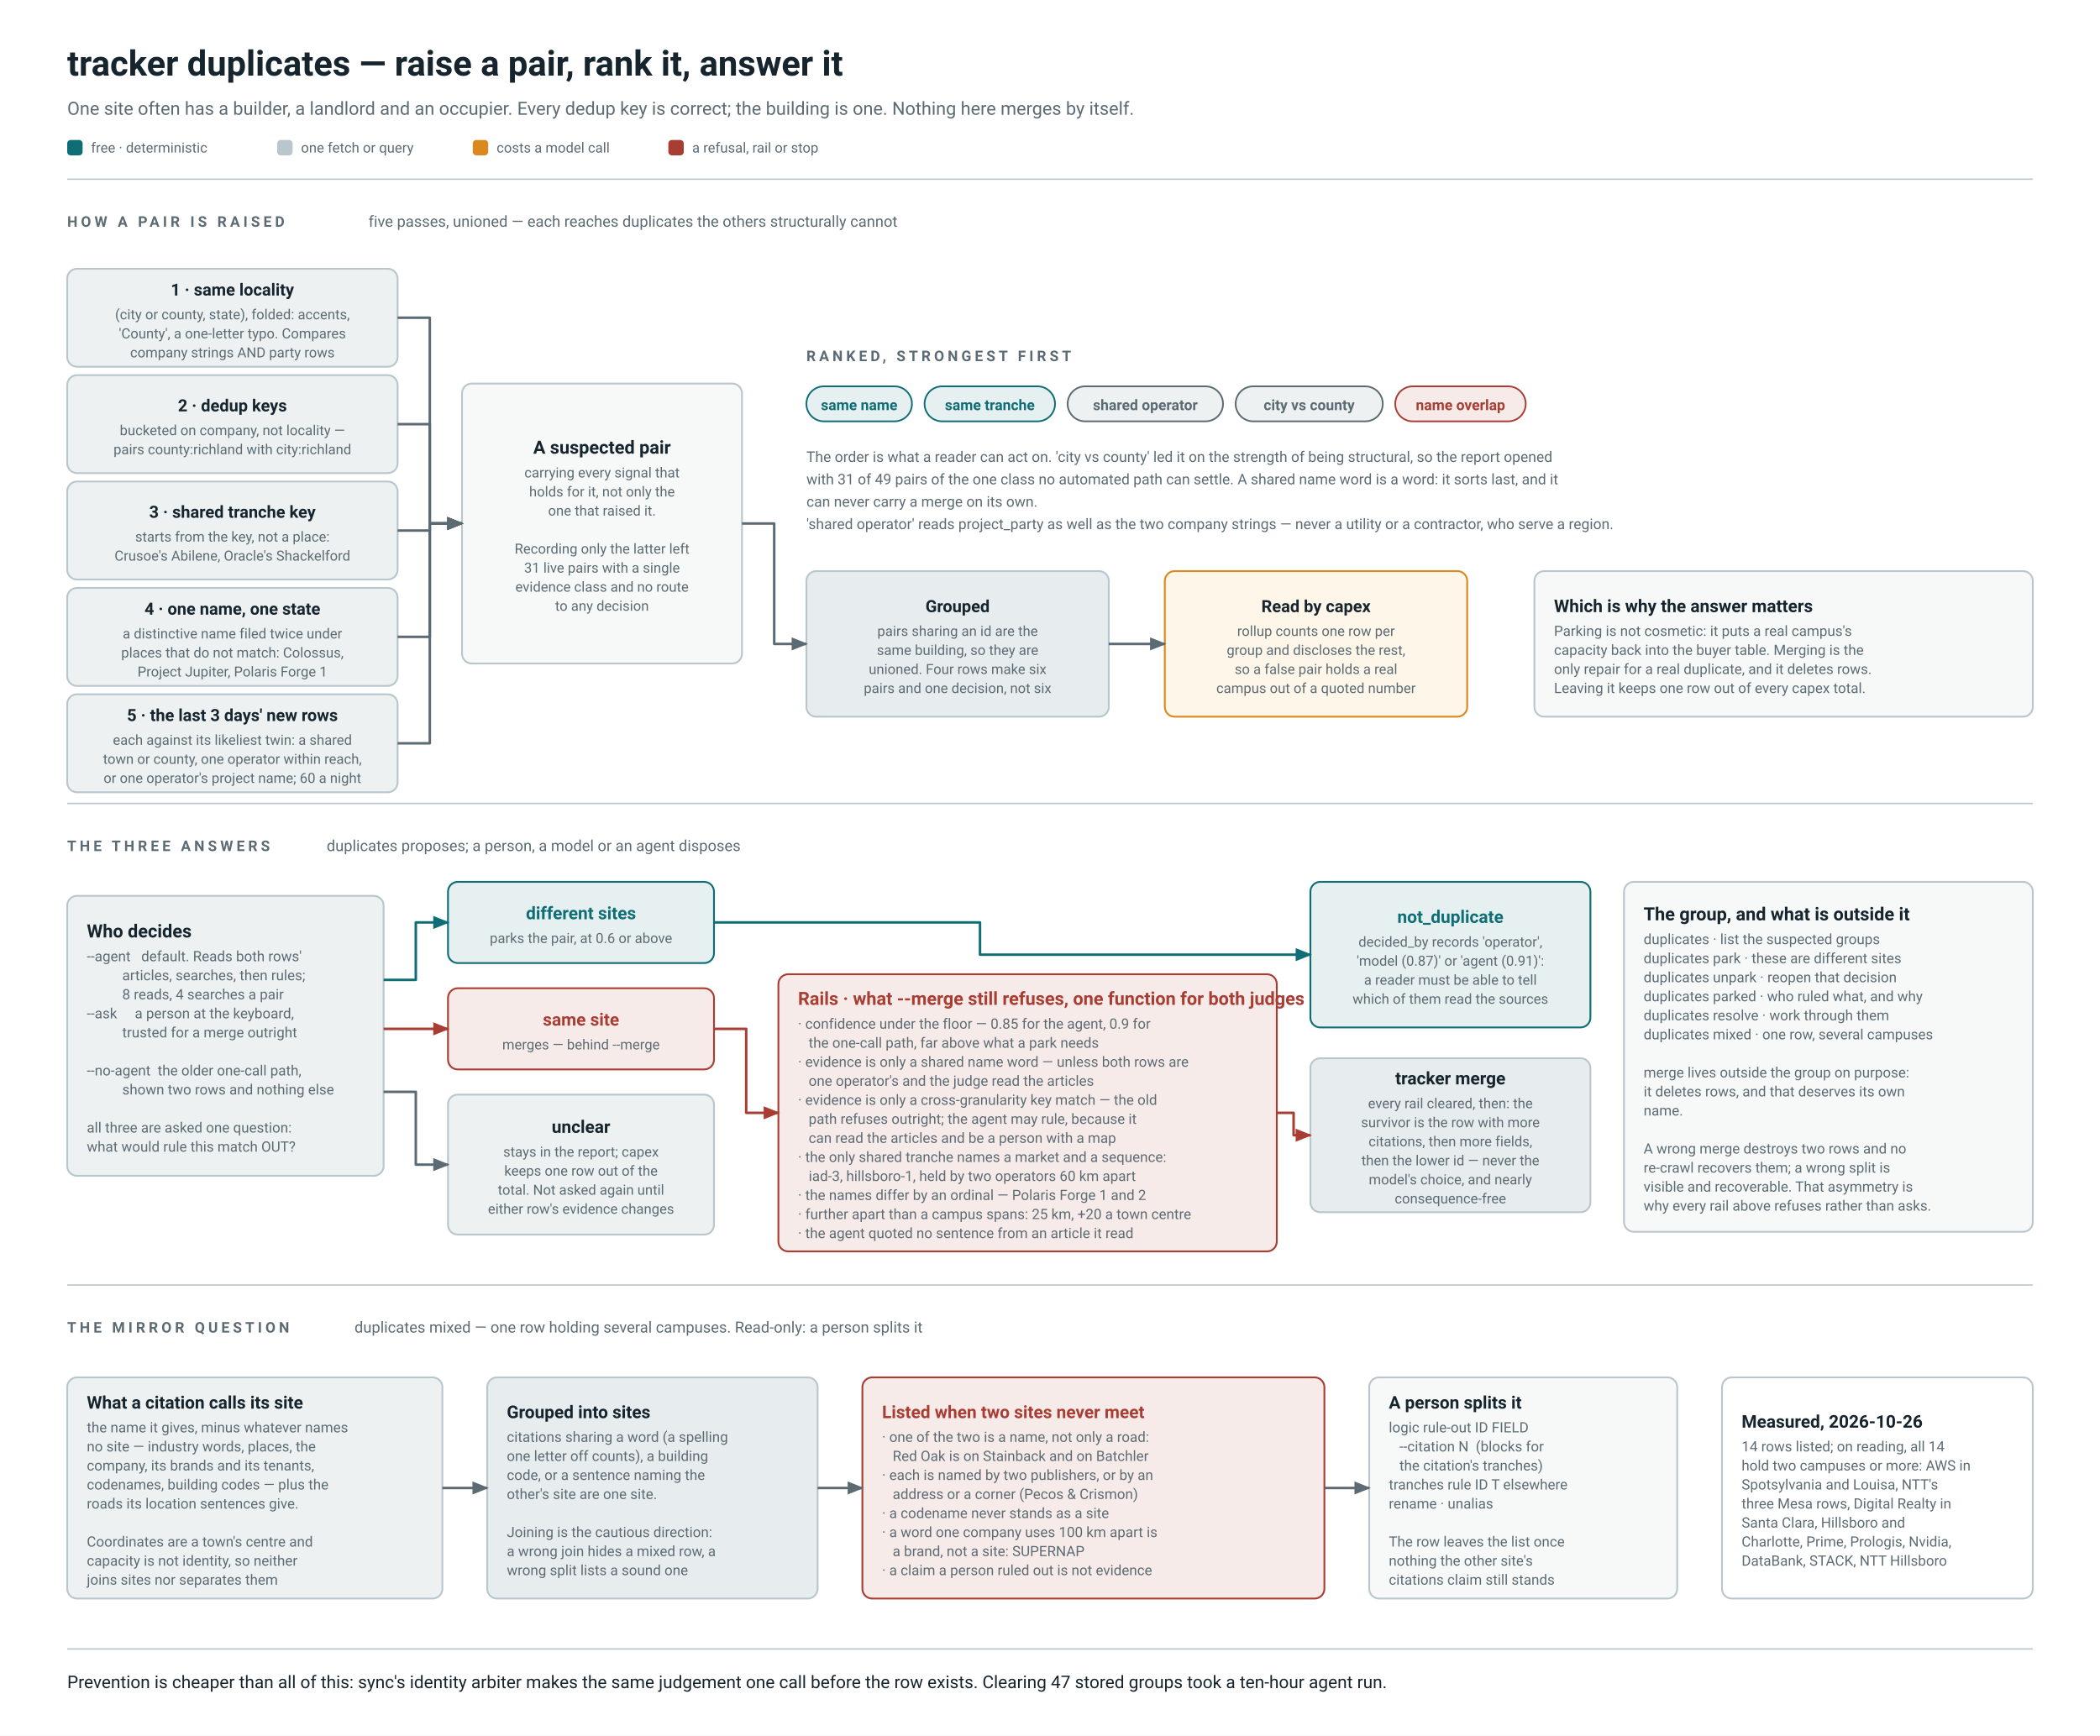
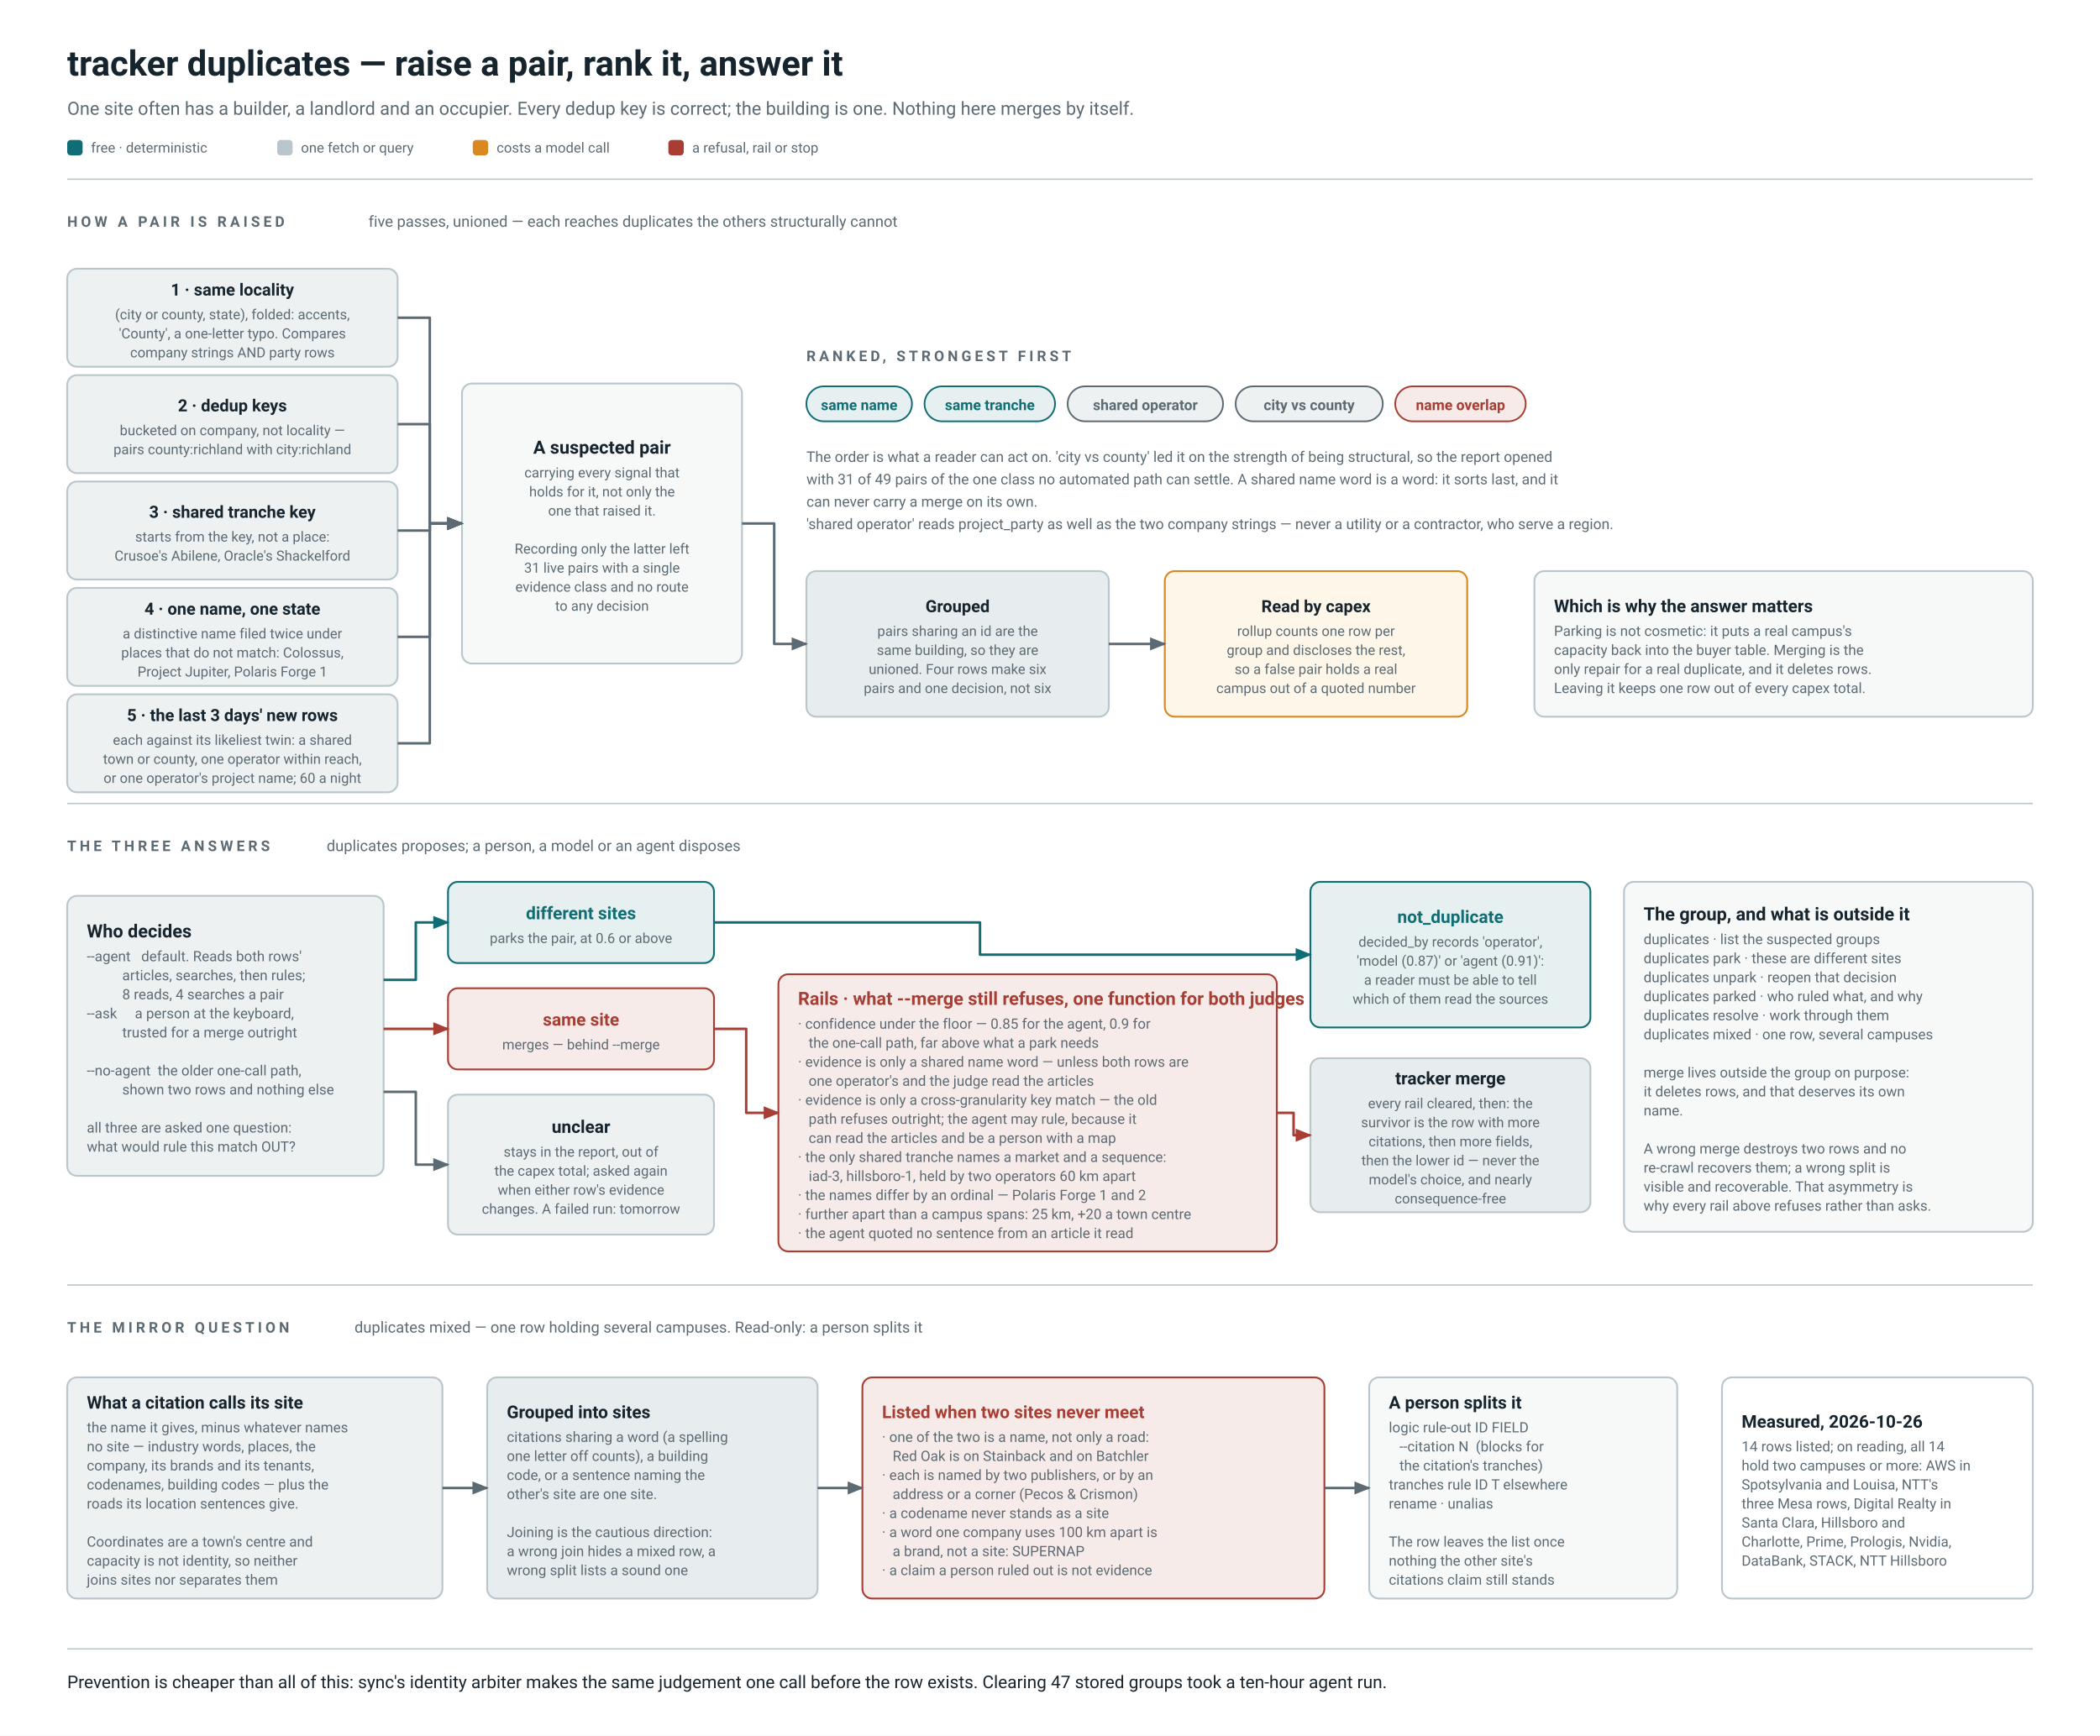
<svg xmlns="http://www.w3.org/2000/svg" width="1500" height="1240" viewBox="0 0 1500 1240" font-family="system-ui,-apple-system,'Segoe UI',Roboto,'Helvetica Neue','DejaVu Sans',Arial,sans-serif">
  <defs>
    <marker id="a0F6E75" viewBox="0 0 10 10" refX="9" refY="5" markerWidth="6.5" markerHeight="6.5" orient="auto-start-reverse">
      <path d="M 0 1 L 10 5 L 0 9 z" fill="#0F6E75" />
    </marker>
    <marker id="a5C6B73" viewBox="0 0 10 10" refX="9" refY="5" markerWidth="6.5" markerHeight="6.5" orient="auto-start-reverse">
      <path d="M 0 1 L 10 5 L 0 9 z" fill="#5C6B73" />
    </marker>
    <marker id="aA83E33" viewBox="0 0 10 10" refX="9" refY="5" markerWidth="6.5" markerHeight="6.5" orient="auto-start-reverse">
      <path d="M 0 1 L 10 5 L 0 9 z" fill="#A83E33" />
    </marker>
  </defs>
  <rect width="1500" height="1240" fill="#FFFFFF" />
  <g font-family="system-ui,-apple-system,'Segoe UI',Roboto,'Helvetica Neue','DejaVu Sans',Arial,sans-serif" xml:space="preserve">
    <text x="48.0" y="54.0" font-size="25" fill="#16242E" text-anchor="start" font-weight="700">tracker duplicates — raise a pair, rank it, answer it</text>
    <text x="48.0" y="82.0" font-size="13" fill="#5C6B73" text-anchor="start">One site often has a builder, a landlord and an occupier. Every dedup key is correct; the building is one. Nothing here merges by itself.</text>
    <rect x="48.0" y="100.0" width="11" height="11" rx="2.5" fill="#0F6E75" />
    <text x="65.0" y="109.0" font-size="10" fill="#5C6B73" text-anchor="start">free · deterministic</text>
    <rect x="198.0" y="100.0" width="11" height="11" rx="2.5" fill="#B9C6CC" />
    <text x="215.0" y="109.0" font-size="10" fill="#5C6B73" text-anchor="start">one fetch or query</text>
    <rect x="337.7" y="100.0" width="11" height="11" rx="2.5" fill="#D9891F" />
    <text x="354.7" y="109.0" font-size="10" fill="#5C6B73" text-anchor="start">costs a model call</text>
    <rect x="477.4" y="100.0" width="11" height="11" rx="2.5" fill="#A83E33" />
    <text x="494.4" y="109.0" font-size="10" fill="#5C6B73" text-anchor="start">a refusal, rail or stop</text>
    <line x1="48" y1="128" x2="1452" y2="128" stroke="#B9C6CC" stroke-width="1" />
    <text x="48.0" y="162.0" font-size="10.5" fill="#5C6B73" text-anchor="start" font-weight="700" letter-spacing="2.4">HOW A PAIR IS RAISED</text>
    <text x="263.2" y="162.0" font-size="11" fill="#5C6B73" text-anchor="start">five passes, unioned — each reaches duplicates the others structurally cannot</text>
    <rect x="48.0" y="192.0" width="236.0" height="70.0" rx="7" fill="#EDF1F2" stroke="#B9C6CC" stroke-width="1.3" />
    <text x="166.0" y="211.1" font-size="12" fill="#16242E" text-anchor="middle" font-weight="700">1 · same locality</text>
    <text x="166.0" y="228.1" font-size="10" fill="#5C6B73" text-anchor="middle">(city or county, state), folded: accents,</text>
    <text x="166.0" y="241.7" font-size="10" fill="#5C6B73" text-anchor="middle">'County', a one-letter typo. Compares</text>
    <text x="166.0" y="255.3" font-size="10" fill="#5C6B73" text-anchor="middle">company strings AND party rows</text>
    <rect x="48.0" y="268.0" width="236.0" height="70.0" rx="7" fill="#EDF1F2" stroke="#B9C6CC" stroke-width="1.3" />
    <text x="166.0" y="293.9" font-size="12" fill="#16242E" text-anchor="middle" font-weight="700">2 · dedup keys</text>
    <text x="166.0" y="310.9" font-size="10" fill="#5C6B73" text-anchor="middle">bucketed on company, not locality —</text>
    <text x="166.0" y="324.5" font-size="10" fill="#5C6B73" text-anchor="middle">pairs county:richland with city:richland</text>
    <rect x="48.0" y="344.0" width="236.0" height="70.0" rx="7" fill="#EDF1F2" stroke="#B9C6CC" stroke-width="1.3" />
    <text x="166.0" y="369.9" font-size="12" fill="#16242E" text-anchor="middle" font-weight="700">3 · shared tranche key</text>
    <text x="166.0" y="386.9" font-size="10" fill="#5C6B73" text-anchor="middle">starts from the key, not a place:</text>
    <text x="166.0" y="400.5" font-size="10" fill="#5C6B73" text-anchor="middle">Crusoe's Abilene, Oracle's Shackelford</text>
    <rect x="48.0" y="420.0" width="236.0" height="70.0" rx="7" fill="#EDF1F2" stroke="#B9C6CC" stroke-width="1.3" />
    <text x="166.0" y="439.1" font-size="12" fill="#16242E" text-anchor="middle" font-weight="700">4 · one name, one state</text>
    <text x="166.0" y="456.1" font-size="10" fill="#5C6B73" text-anchor="middle">a distinctive name filed twice under</text>
    <text x="166.0" y="469.7" font-size="10" fill="#5C6B73" text-anchor="middle">places that do not match: Colossus,</text>
    <text x="166.0" y="483.3" font-size="10" fill="#5C6B73" text-anchor="middle">Project Jupiter, Polaris Forge 1</text>
    <rect x="48.0" y="496.0" width="236.0" height="70.0" rx="7" fill="#EDF1F2" stroke="#B9C6CC" stroke-width="1.3" />
    <text x="166.0" y="515.1" font-size="12" fill="#16242E" text-anchor="middle" font-weight="700">5 · the last 3 days' new rows</text>
    <text x="166.0" y="532.1" font-size="10" fill="#5C6B73" text-anchor="middle">each against its likeliest twin: a shared</text>
    <text x="166.0" y="545.7" font-size="10" fill="#5C6B73" text-anchor="middle">town or county, one operator within reach,</text>
    <text x="166.0" y="559.3" font-size="10" fill="#5C6B73" text-anchor="middle">or one operator's project name; 60 a night</text>
    <rect x="330.0" y="274.0" width="200.0" height="200.0" rx="7" fill="#F7F9F9" stroke="#B9C6CC" stroke-width="1.3" />
    <text x="430.0" y="324.1" font-size="13" fill="#16242E" text-anchor="middle" font-weight="700">A suspected pair</text>
    <text x="430.0" y="341.1" font-size="10" fill="#5C6B73" text-anchor="middle">carrying every signal that</text>
    <text x="430.0" y="354.7" font-size="10" fill="#5C6B73" text-anchor="middle">holds for it, not only the</text>
    <text x="430.0" y="368.3" font-size="10" fill="#5C6B73" text-anchor="middle">one that raised it.</text>
    <text x="430.0" y="381.9" font-size="10" fill="#5C6B73" text-anchor="middle" />
    <text x="430.0" y="395.5" font-size="10" fill="#5C6B73" text-anchor="middle">Recording only the latter left</text>
    <text x="430.0" y="409.1" font-size="10" fill="#5C6B73" text-anchor="middle">31 live pairs with a single</text>
    <text x="430.0" y="422.7" font-size="10" fill="#5C6B73" text-anchor="middle">evidence class and no route</text>
    <text x="430.0" y="436.3" font-size="10" fill="#5C6B73" text-anchor="middle">to any decision</text>
    <polyline points="284.0,227.0 307.0,227.0 307.0,374.0 330.0,374.0" fill="none" stroke="#5C6B73" stroke-width="1.8" stroke-linejoin="round" marker-end="url(#a5C6B73)" />
    <polyline points="284.0,303.0 307.0,303.0 307.0,374.0 330.0,374.0" fill="none" stroke="#5C6B73" stroke-width="1.8" stroke-linejoin="round" marker-end="url(#a5C6B73)" />
    <polyline points="284.0,379.0 307.0,379.0 307.0,374.0 330.0,374.0" fill="none" stroke="#5C6B73" stroke-width="1.8" stroke-linejoin="round" marker-end="url(#a5C6B73)" />
    <polyline points="284.0,455.0 307.0,455.0 307.0,374.0 330.0,374.0" fill="none" stroke="#5C6B73" stroke-width="1.8" stroke-linejoin="round" marker-end="url(#a5C6B73)" />
    <polyline points="284.0,531.0 307.0,531.0 307.0,374.0 330.0,374.0" fill="none" stroke="#5C6B73" stroke-width="1.8" stroke-linejoin="round" marker-end="url(#a5C6B73)" />
    <text x="576.0" y="258.0" font-size="10.5" fill="#5C6B73" text-anchor="start" font-weight="700" letter-spacing="2.4">RANKED, STRONGEST FIRST</text>
    <rect x="576.0" y="276.0" width="75.4" height="25" rx="12.5" fill="#E7F0F0" stroke="#0F6E75" stroke-width="1.2" />
    <text x="613.7" y="293.0" font-size="10.5" fill="#0F6E75" text-anchor="middle" font-weight="700">same name</text>
    <rect x="660.4" y="276.0" width="93.2" height="25" rx="12.5" fill="#E7F0F0" stroke="#0F6E75" stroke-width="1.2" />
    <text x="707.0" y="293.0" font-size="10.5" fill="#0F6E75" text-anchor="middle" font-weight="700">same tranche</text>
    <rect x="762.6" y="276.0" width="111.0" height="25" rx="12.5" fill="#EDF1F2" stroke="#5C6B73" stroke-width="1.2" />
    <text x="818.1" y="293.0" font-size="10.5" fill="#5C6B73" text-anchor="middle" font-weight="700">shared operator</text>
    <rect x="882.6" y="276.0" width="105.1" height="25" rx="12.5" fill="#EDF1F2" stroke="#5C6B73" stroke-width="1.2" />
    <text x="935.1" y="293.0" font-size="10.5" fill="#5C6B73" text-anchor="middle" font-weight="700">city vs county</text>
    <rect x="996.6" y="276.0" width="93.2" height="25" rx="12.5" fill="#F7EBE9" stroke="#A83E33" stroke-width="1.2" />
    <text x="1043.2" y="293.0" font-size="10.5" fill="#A83E33" text-anchor="middle" font-weight="700">name overlap</text>
    <text x="576.0" y="330.0" font-size="10.5" fill="#5C6B73" text-anchor="start">The order is what a reader can act on. 'city vs county' led it on the strength of being structural, so the report opened</text>
    <text x="576.0" y="346.0" font-size="10.5" fill="#5C6B73" text-anchor="start">with 31 of 49 pairs of the one class no automated path can settle. A shared name word is a word: it sorts last, and it</text>
    <text x="576.0" y="362.0" font-size="10.5" fill="#5C6B73" text-anchor="start">can never carry a merge on its own.</text>
    <text x="576.0" y="378.0" font-size="10.5" fill="#5C6B73" text-anchor="start">'shared operator' reads project_party as well as the two company strings — never a utility or a contractor, who serve a region.</text>
    <rect x="576.0" y="408.0" width="216.0" height="104.0" rx="7" fill="#E7EDEE" stroke="#B9C6CC" stroke-width="1.3" />
    <text x="684.0" y="437.3" font-size="12" fill="#16242E" text-anchor="middle" font-weight="700">Grouped</text>
    <text x="684.0" y="454.3" font-size="10" fill="#5C6B73" text-anchor="middle">pairs sharing an id are the</text>
    <text x="684.0" y="467.9" font-size="10" fill="#5C6B73" text-anchor="middle">same building, so they are</text>
    <text x="684.0" y="481.5" font-size="10" fill="#5C6B73" text-anchor="middle">unioned. Four rows make six</text>
    <text x="684.0" y="495.1" font-size="10" fill="#5C6B73" text-anchor="middle">pairs and one decision, not six</text>
    <polyline points="530.0,374.0 553.0,374.0 553.0,460.0 576.0,460.0" fill="none" stroke="#5C6B73" stroke-width="1.8" stroke-linejoin="round" marker-end="url(#a5C6B73)" />
    <rect x="832.0" y="408.0" width="216.0" height="104.0" rx="7" fill="#FDF6E9" stroke="#D9891F" stroke-width="1.3" />
    <text x="940.0" y="437.3" font-size="12" fill="#16242E" text-anchor="middle" font-weight="700">Read by capex</text>
    <text x="940.0" y="454.3" font-size="10" fill="#5C6B73" text-anchor="middle">rollup counts one row per</text>
    <text x="940.0" y="467.9" font-size="10" fill="#5C6B73" text-anchor="middle">group and discloses the rest,</text>
    <text x="940.0" y="481.5" font-size="10" fill="#5C6B73" text-anchor="middle">so a false pair holds a real</text>
    <text x="940.0" y="495.1" font-size="10" fill="#5C6B73" text-anchor="middle">campus out of a quoted number</text>
    <polyline points="792.0,460.0 832.0,460.0" fill="none" stroke="#5C6B73" stroke-width="1.8" stroke-linejoin="round" marker-end="url(#a5C6B73)" />
    <rect x="1096.0" y="408.0" width="356.0" height="104.0" rx="7" fill="#F7F9F9" stroke="#B9C6CC" stroke-width="1.3" />
    <text x="1110.0" y="437.3" font-size="12.5" fill="#16242E" text-anchor="left" font-weight="700">Which is why the answer matters</text>
    <text x="1110.0" y="454.3" font-size="10.2" fill="#5C6B73" text-anchor="left">Parking is not cosmetic: it puts a real campus's</text>
    <text x="1110.0" y="467.9" font-size="10.2" fill="#5C6B73" text-anchor="left">capacity back into the buyer table. Merging is the</text>
    <text x="1110.0" y="481.5" font-size="10.2" fill="#5C6B73" text-anchor="left">only repair for a real duplicate, and it deletes rows.</text>
    <text x="1110.0" y="495.1" font-size="10.2" fill="#5C6B73" text-anchor="left">Leaving it keeps one row out of every capex total.</text>
    <line x1="48" y1="574" x2="1452" y2="574" stroke="#B9C6CC" stroke-width="1" />
    <text x="48.0" y="608.0" font-size="10.5" fill="#5C6B73" text-anchor="start" font-weight="700" letter-spacing="2.4">THE THREE ANSWERS</text>
    <text x="233.3" y="608.0" font-size="11" fill="#5C6B73" text-anchor="start">duplicates proposes; a person, a model or an agent disposes</text>
    <rect x="48.0" y="640.0" width="226.0" height="200.0" rx="7" fill="#EDF1F2" stroke="#B9C6CC" stroke-width="1.3" />
    <text x="62.0" y="669.7" font-size="13" fill="#16242E" text-anchor="left" font-weight="700">Who decides</text>
    <text x="62.0" y="686.7" font-size="10.2" fill="#5C6B73" text-anchor="left">--agent   default. Reads both rows'</text>
    <text x="62.0" y="700.3" font-size="10.2" fill="#5C6B73" text-anchor="left">          articles, searches, then rules;</text>
    <text x="62.0" y="713.9" font-size="10.2" fill="#5C6B73" text-anchor="left">          8 reads, 4 searches a pair</text>
    <text x="62.0" y="727.5" font-size="10.2" fill="#5C6B73" text-anchor="left">--ask     a person at the keyboard,</text>
    <text x="62.0" y="741.1" font-size="10.2" fill="#5C6B73" text-anchor="left">          trusted for a merge outright</text>
    <text x="62.0" y="754.7" font-size="10.2" fill="#5C6B73" text-anchor="left" />
    <text x="62.0" y="768.3" font-size="10.2" fill="#5C6B73" text-anchor="left">--no-agent  the older one-call path,</text>
    <text x="62.0" y="781.9" font-size="10.2" fill="#5C6B73" text-anchor="left">          shown two rows and nothing else</text>
    <text x="62.0" y="795.5" font-size="10.2" fill="#5C6B73" text-anchor="left" />
    <text x="62.0" y="809.1" font-size="10.2" fill="#5C6B73" text-anchor="left">all three are asked one question:</text>
    <text x="62.0" y="822.7" font-size="10.2" fill="#5C6B73" text-anchor="left">what would rule this match OUT?</text>
    <rect x="320.0" y="630.0" width="190.0" height="58.0" rx="7" fill="#E7F0F0" stroke="#0F6E75" stroke-width="1.3" />
    <text x="415.0" y="656.7" font-size="12.5" fill="#0F6E75" text-anchor="middle" font-weight="700">different sites</text>
    <text x="415.0" y="673.7" font-size="10" fill="#5C6B73" text-anchor="middle">parks the pair, at 0.6 or above</text>
    <rect x="320.0" y="706.0" width="190.0" height="58.0" rx="7" fill="#F7EBE9" stroke="#A83E33" stroke-width="1.3" />
    <text x="415.0" y="732.7" font-size="12.5" fill="#A83E33" text-anchor="middle" font-weight="700">same site</text>
    <text x="415.0" y="749.7" font-size="10" fill="#5C6B73" text-anchor="middle">merges — behind --merge</text>
    <rect x="320.0" y="782.0" width="190.0" height="100.0" rx="7" fill="#EDF1F2" stroke="#B9C6CC" stroke-width="1.3" />
    <text x="415.0" y="809.3" font-size="12.5" fill="#16242E" text-anchor="middle" font-weight="700">unclear</text>
-     <text x="415.0" y="826.3" font-size="10" fill="#5C6B73" text-anchor="middle">stays in the report; capex</text>
-     <text x="415.0" y="839.9" font-size="10" fill="#5C6B73" text-anchor="middle">keeps one row out of the</text>
-     <text x="415.0" y="853.5" font-size="10" fill="#5C6B73" text-anchor="middle">total. Not asked again until</text>
-     <text x="415.0" y="867.1" font-size="10" fill="#5C6B73" text-anchor="middle">either row's evidence changes</text>
+     <text x="415.0" y="826.3" font-size="10" fill="#5C6B73" text-anchor="middle">stays in the report, out of</text>
+     <text x="415.0" y="839.9" font-size="10" fill="#5C6B73" text-anchor="middle">the capex total; asked again</text>
+     <text x="415.0" y="853.5" font-size="10" fill="#5C6B73" text-anchor="middle">when either row's evidence</text>
+     <text x="415.0" y="867.1" font-size="10" fill="#5C6B73" text-anchor="middle">changes. A failed run: tomorrow</text>
    <polyline points="274.0,700.0 297.0,700.0 297.0,659.0 320.0,659.0" fill="none" stroke="#0F6E75" stroke-width="1.8" stroke-linejoin="round" marker-end="url(#a0F6E75)" />
    <polyline points="274.0,735.0 320.0,735.0" fill="none" stroke="#A83E33" stroke-width="1.8" stroke-linejoin="round" marker-end="url(#aA83E33)" />
    <polyline points="274.0,780.0 297.0,780.0 297.0,832.0 320.0,832.0" fill="none" stroke="#5C6B73" stroke-width="1.8" stroke-linejoin="round" marker-end="url(#a5C6B73)" />
    <rect x="936.0" y="630.0" width="200.0" height="104.0" rx="7" fill="#E7F0F0" stroke="#0F6E75" stroke-width="1.3" />
    <text x="1036.0" y="659.3" font-size="12.5" fill="#0F6E75" text-anchor="middle" font-weight="700">not_duplicate</text>
    <text x="1036.0" y="676.3" font-size="10" fill="#5C6B73" text-anchor="middle">decided_by records 'operator',</text>
    <text x="1036.0" y="689.9" font-size="10" fill="#5C6B73" text-anchor="middle">'model (0.87)' or 'agent (0.91)':</text>
    <text x="1036.0" y="703.5" font-size="10" fill="#5C6B73" text-anchor="middle">a reader must be able to tell</text>
    <text x="1036.0" y="717.1" font-size="10" fill="#5C6B73" text-anchor="middle">which of them read the sources</text>
    <polyline points="510.0,659.0 700.0,659.0 700.0,682.0 936.0,682.0" fill="none" stroke="#0F6E75" stroke-width="1.8" stroke-linejoin="round" marker-end="url(#a0F6E75)" />
    <rect x="556.0" y="696.0" width="356.0" height="198.0" rx="7" fill="#F7EBE9" stroke="#A83E33" stroke-width="1.3" />
    <text x="570.0" y="717.9" font-size="13" fill="#A83E33" text-anchor="left" font-weight="700">Rails · what --merge still refuses, one function for both judges</text>
    <text x="570.0" y="734.9" font-size="10.2" fill="#5C6B73" text-anchor="left">· confidence under the floor — 0.85 for the agent, 0.9 for</text>
    <text x="570.0" y="748.5" font-size="10.2" fill="#5C6B73" text-anchor="left">   the one-call path, far above what a park needs</text>
    <text x="570.0" y="762.1" font-size="10.2" fill="#5C6B73" text-anchor="left">· evidence is only a shared name word — unless both rows are</text>
    <text x="570.0" y="775.7" font-size="10.2" fill="#5C6B73" text-anchor="left">   one operator's and the judge read the articles</text>
    <text x="570.0" y="789.3" font-size="10.2" fill="#5C6B73" text-anchor="left">· evidence is only a cross-granularity key match — the old</text>
    <text x="570.0" y="802.9" font-size="10.2" fill="#5C6B73" text-anchor="left">   path refuses outright; the agent may rule, because it</text>
    <text x="570.0" y="816.5" font-size="10.2" fill="#5C6B73" text-anchor="left">   can read the articles and be a person with a map</text>
    <text x="570.0" y="830.1" font-size="10.2" fill="#5C6B73" text-anchor="left">· the only shared tranche names a market and a sequence:</text>
    <text x="570.0" y="843.7" font-size="10.2" fill="#5C6B73" text-anchor="left">   iad-3, hillsboro-1, held by two operators 60 km apart</text>
    <text x="570.0" y="857.3" font-size="10.2" fill="#5C6B73" text-anchor="left">· the names differ by an ordinal — Polaris Forge 1 and 2</text>
    <text x="570.0" y="870.9" font-size="10.2" fill="#5C6B73" text-anchor="left">· further apart than a campus spans: 25 km, +20 a town centre</text>
    <text x="570.0" y="884.5" font-size="10.2" fill="#5C6B73" text-anchor="left">· the agent quoted no sentence from an article it read</text>
    <polyline points="510.0,735.0 533.0,735.0 533.0,795.0 556.0,795.0" fill="none" stroke="#A83E33" stroke-width="1.8" stroke-linejoin="round" marker-end="url(#aA83E33)" />
    <rect x="936.0" y="756.0" width="200.0" height="110.0" rx="7" fill="#E7EDEE" stroke="#B9C6CC" stroke-width="1.3" />
    <text x="1036.0" y="774.7" font-size="12.5" fill="#16242E" text-anchor="middle" font-weight="700">tracker merge</text>
    <text x="1036.0" y="791.7" font-size="10" fill="#5C6B73" text-anchor="middle">every rail cleared, then: the</text>
    <text x="1036.0" y="805.3" font-size="10" fill="#5C6B73" text-anchor="middle">survivor is the row with more</text>
    <text x="1036.0" y="818.9" font-size="10" fill="#5C6B73" text-anchor="middle">citations, then more fields,</text>
    <text x="1036.0" y="832.5" font-size="10" fill="#5C6B73" text-anchor="middle">then the lower id — never the</text>
    <text x="1036.0" y="846.1" font-size="10" fill="#5C6B73" text-anchor="middle">model's choice, and nearly</text>
    <text x="1036.0" y="859.7" font-size="10" fill="#5C6B73" text-anchor="middle">consequence-free</text>
    <polyline points="912.0,795.0 924.0,795.0 924.0,811.0 936.0,811.0" fill="none" stroke="#A83E33" stroke-width="1.8" stroke-linejoin="round" marker-end="url(#aA83E33)" />
    <rect x="1160.0" y="630.0" width="292.0" height="250.0" rx="7" fill="#F7F9F9" stroke="#B9C6CC" stroke-width="1.3" />
    <text x="1174.0" y="657.5" font-size="13" fill="#16242E" text-anchor="left" font-weight="700">The group, and what is outside it</text>
    <text x="1174.0" y="674.5" font-size="10.2" fill="#5C6B73" text-anchor="left">duplicates · list the suspected groups</text>
    <text x="1174.0" y="688.1" font-size="10.2" fill="#5C6B73" text-anchor="left">duplicates park · these are different sites</text>
    <text x="1174.0" y="701.7" font-size="10.2" fill="#5C6B73" text-anchor="left">duplicates unpark · reopen that decision</text>
    <text x="1174.0" y="715.3" font-size="10.2" fill="#5C6B73" text-anchor="left">duplicates parked · who ruled what, and why</text>
    <text x="1174.0" y="728.9" font-size="10.2" fill="#5C6B73" text-anchor="left">duplicates resolve · work through them</text>
    <text x="1174.0" y="742.5" font-size="10.2" fill="#5C6B73" text-anchor="left">duplicates mixed · one row, several campuses</text>
    <text x="1174.0" y="756.1" font-size="10.2" fill="#5C6B73" text-anchor="left" />
    <text x="1174.0" y="769.7" font-size="10.2" fill="#5C6B73" text-anchor="left">merge lives outside the group on purpose:</text>
    <text x="1174.0" y="783.3" font-size="10.2" fill="#5C6B73" text-anchor="left">it deletes rows, and that deserves its own</text>
    <text x="1174.0" y="796.9" font-size="10.2" fill="#5C6B73" text-anchor="left">name.</text>
    <text x="1174.0" y="810.5" font-size="10.2" fill="#5C6B73" text-anchor="left" />
    <text x="1174.0" y="824.1" font-size="10.2" fill="#5C6B73" text-anchor="left">A wrong merge destroys two rows and no</text>
    <text x="1174.0" y="837.7" font-size="10.2" fill="#5C6B73" text-anchor="left">re-crawl recovers them; a wrong split is</text>
    <text x="1174.0" y="851.3" font-size="10.2" fill="#5C6B73" text-anchor="left">visible and recoverable. That asymmetry is</text>
    <text x="1174.0" y="864.9" font-size="10.2" fill="#5C6B73" text-anchor="left">why every rail above refuses rather than asks.</text>
    <line x1="48" y1="918" x2="1452" y2="918" stroke="#B9C6CC" stroke-width="1" />
    <text x="48.0" y="952.0" font-size="10.5" fill="#5C6B73" text-anchor="start" font-weight="700" letter-spacing="2.4">THE MIRROR QUESTION</text>
    <text x="253.2" y="952.0" font-size="11" fill="#5C6B73" text-anchor="start">duplicates mixed — one row holding several campuses. Read-only: a person splits it</text>
    <rect x="48.0" y="984.0" width="268.0" height="158.0" rx="7" fill="#EDF1F2" stroke="#B9C6CC" stroke-width="1.3" />
    <text x="62.0" y="1006.3" font-size="12.5" fill="#16242E" text-anchor="left" font-weight="700">What a citation calls its site</text>
    <text x="62.0" y="1023.3" font-size="10.2" fill="#5C6B73" text-anchor="left">the name it gives, minus whatever names</text>
    <text x="62.0" y="1036.9" font-size="10.2" fill="#5C6B73" text-anchor="left">no site — industry words, places, the</text>
    <text x="62.0" y="1050.5" font-size="10.2" fill="#5C6B73" text-anchor="left">company, its brands and its tenants,</text>
    <text x="62.0" y="1064.1" font-size="10.2" fill="#5C6B73" text-anchor="left">codenames, building codes — plus the</text>
    <text x="62.0" y="1077.7" font-size="10.2" fill="#5C6B73" text-anchor="left">roads its location sentences give.</text>
    <text x="62.0" y="1091.3" font-size="10.2" fill="#5C6B73" text-anchor="left" />
    <text x="62.0" y="1104.9" font-size="10.2" fill="#5C6B73" text-anchor="left">Coordinates are a town's centre and</text>
    <text x="62.0" y="1118.5" font-size="10.2" fill="#5C6B73" text-anchor="left">capacity is not identity, so neither</text>
    <text x="62.0" y="1132.1" font-size="10.2" fill="#5C6B73" text-anchor="left">joins sites nor separates them</text>
    <rect x="348.0" y="984.0" width="236.0" height="158.0" rx="7" fill="#E7EDEE" stroke="#B9C6CC" stroke-width="1.3" />
    <text x="362.0" y="1013.1" font-size="12.5" fill="#16242E" text-anchor="left" font-weight="700">Grouped into sites</text>
    <text x="362.0" y="1030.1" font-size="10.2" fill="#5C6B73" text-anchor="left">citations sharing a word (a spelling</text>
    <text x="362.0" y="1043.7" font-size="10.2" fill="#5C6B73" text-anchor="left">one letter off counts), a building</text>
    <text x="362.0" y="1057.3" font-size="10.2" fill="#5C6B73" text-anchor="left">code, or a sentence naming the</text>
    <text x="362.0" y="1070.9" font-size="10.2" fill="#5C6B73" text-anchor="left">other's site are one site.</text>
    <text x="362.0" y="1084.5" font-size="10.2" fill="#5C6B73" text-anchor="left" />
    <text x="362.0" y="1098.1" font-size="10.2" fill="#5C6B73" text-anchor="left">Joining is the cautious direction:</text>
    <text x="362.0" y="1111.7" font-size="10.2" fill="#5C6B73" text-anchor="left">a wrong join hides a mixed row, a</text>
    <text x="362.0" y="1125.3" font-size="10.2" fill="#5C6B73" text-anchor="left">wrong split lists a sound one</text>
    <rect x="616.0" y="984.0" width="330.0" height="158.0" rx="7" fill="#F7EBE9" stroke="#A83E33" stroke-width="1.3" />
    <text x="630.0" y="1013.1" font-size="12.5" fill="#A83E33" text-anchor="left" font-weight="700">Listed when two sites never meet</text>
    <text x="630.0" y="1030.1" font-size="10.2" fill="#5C6B73" text-anchor="left">· one of the two is a name, not only a road:</text>
    <text x="630.0" y="1043.7" font-size="10.2" fill="#5C6B73" text-anchor="left">   Red Oak is on Stainback and on Batchler</text>
    <text x="630.0" y="1057.3" font-size="10.2" fill="#5C6B73" text-anchor="left">· each is named by two publishers, or by an</text>
    <text x="630.0" y="1070.9" font-size="10.2" fill="#5C6B73" text-anchor="left">   address or a corner (Pecos &amp; Crismon)</text>
    <text x="630.0" y="1084.5" font-size="10.2" fill="#5C6B73" text-anchor="left">· a codename never stands as a site</text>
    <text x="630.0" y="1098.1" font-size="10.2" fill="#5C6B73" text-anchor="left">· a word one company uses 100 km apart is</text>
    <text x="630.0" y="1111.7" font-size="10.2" fill="#5C6B73" text-anchor="left">   a brand, not a site: SUPERNAP</text>
    <text x="630.0" y="1125.3" font-size="10.2" fill="#5C6B73" text-anchor="left">· a claim a person ruled out is not evidence</text>
    <rect x="978.0" y="984.0" width="220.0" height="158.0" rx="7" fill="#F7F9F9" stroke="#B9C6CC" stroke-width="1.3" />
    <text x="992.0" y="1006.3" font-size="12.5" fill="#16242E" text-anchor="left" font-weight="700">A person splits it</text>
    <text x="992.0" y="1023.3" font-size="10.2" fill="#5C6B73" text-anchor="left">logic rule-out ID FIELD</text>
    <text x="992.0" y="1036.9" font-size="10.2" fill="#5C6B73" text-anchor="left">   --citation N  (blocks for</text>
    <text x="992.0" y="1050.5" font-size="10.2" fill="#5C6B73" text-anchor="left">   the citation's tranches)</text>
    <text x="992.0" y="1064.1" font-size="10.2" fill="#5C6B73" text-anchor="left">tranches rule ID T elsewhere</text>
    <text x="992.0" y="1077.7" font-size="10.2" fill="#5C6B73" text-anchor="left">rename · unalias</text>
    <text x="992.0" y="1091.3" font-size="10.2" fill="#5C6B73" text-anchor="left" />
    <text x="992.0" y="1104.9" font-size="10.2" fill="#5C6B73" text-anchor="left">The row leaves the list once</text>
    <text x="992.0" y="1118.5" font-size="10.2" fill="#5C6B73" text-anchor="left">nothing the other site's</text>
    <text x="992.0" y="1132.1" font-size="10.2" fill="#5C6B73" text-anchor="left">citations claim still stands</text>
    <polyline points="316.0,1063.0 348.0,1063.0" fill="none" stroke="#5C6B73" stroke-width="1.8" stroke-linejoin="round" marker-end="url(#a5C6B73)" />
    <polyline points="584.0,1063.0 616.0,1063.0" fill="none" stroke="#5C6B73" stroke-width="1.8" stroke-linejoin="round" marker-end="url(#a5C6B73)" />
    <polyline points="946.0,1063.0 978.0,1063.0" fill="none" stroke="#5C6B73" stroke-width="1.8" stroke-linejoin="round" marker-end="url(#a5C6B73)" />
    <rect x="1230.0" y="984.0" width="222.0" height="158.0" rx="7" fill="#FFFFFF" stroke="#B9C6CC" stroke-width="1.3" />
    <text x="1244.0" y="1019.9" font-size="12.5" fill="#16242E" text-anchor="left" font-weight="700">Measured, 2026-10-26</text>
    <text x="1244.0" y="1036.9" font-size="10.2" fill="#5C6B73" text-anchor="left">14 rows listed; on reading, all 14</text>
    <text x="1244.0" y="1050.5" font-size="10.2" fill="#5C6B73" text-anchor="left">hold two campuses or more: AWS in</text>
    <text x="1244.0" y="1064.1" font-size="10.2" fill="#5C6B73" text-anchor="left">Spotsylvania and Louisa, NTT's</text>
    <text x="1244.0" y="1077.7" font-size="10.2" fill="#5C6B73" text-anchor="left">three Mesa rows, Digital Realty in</text>
    <text x="1244.0" y="1091.3" font-size="10.2" fill="#5C6B73" text-anchor="left">Santa Clara, Hillsboro and</text>
    <text x="1244.0" y="1104.9" font-size="10.2" fill="#5C6B73" text-anchor="left">Charlotte, Prime, Prologis, Nvidia,</text>
    <text x="1244.0" y="1118.5" font-size="10.2" fill="#5C6B73" text-anchor="left">DataBank, STACK, NTT Hillsboro</text>
    <line x1="48" y1="1178" x2="1452" y2="1178" stroke="#B9C6CC" stroke-width="1" />
    <text x="48.0" y="1206.0" font-size="12.5" fill="#16242E" text-anchor="start">Prevention is cheaper than all of this: sync's identity arbiter makes the same judgement one call before the row exists. Clearing 47 stored groups took a ten-hour agent run.</text>
  </g>
</svg>
